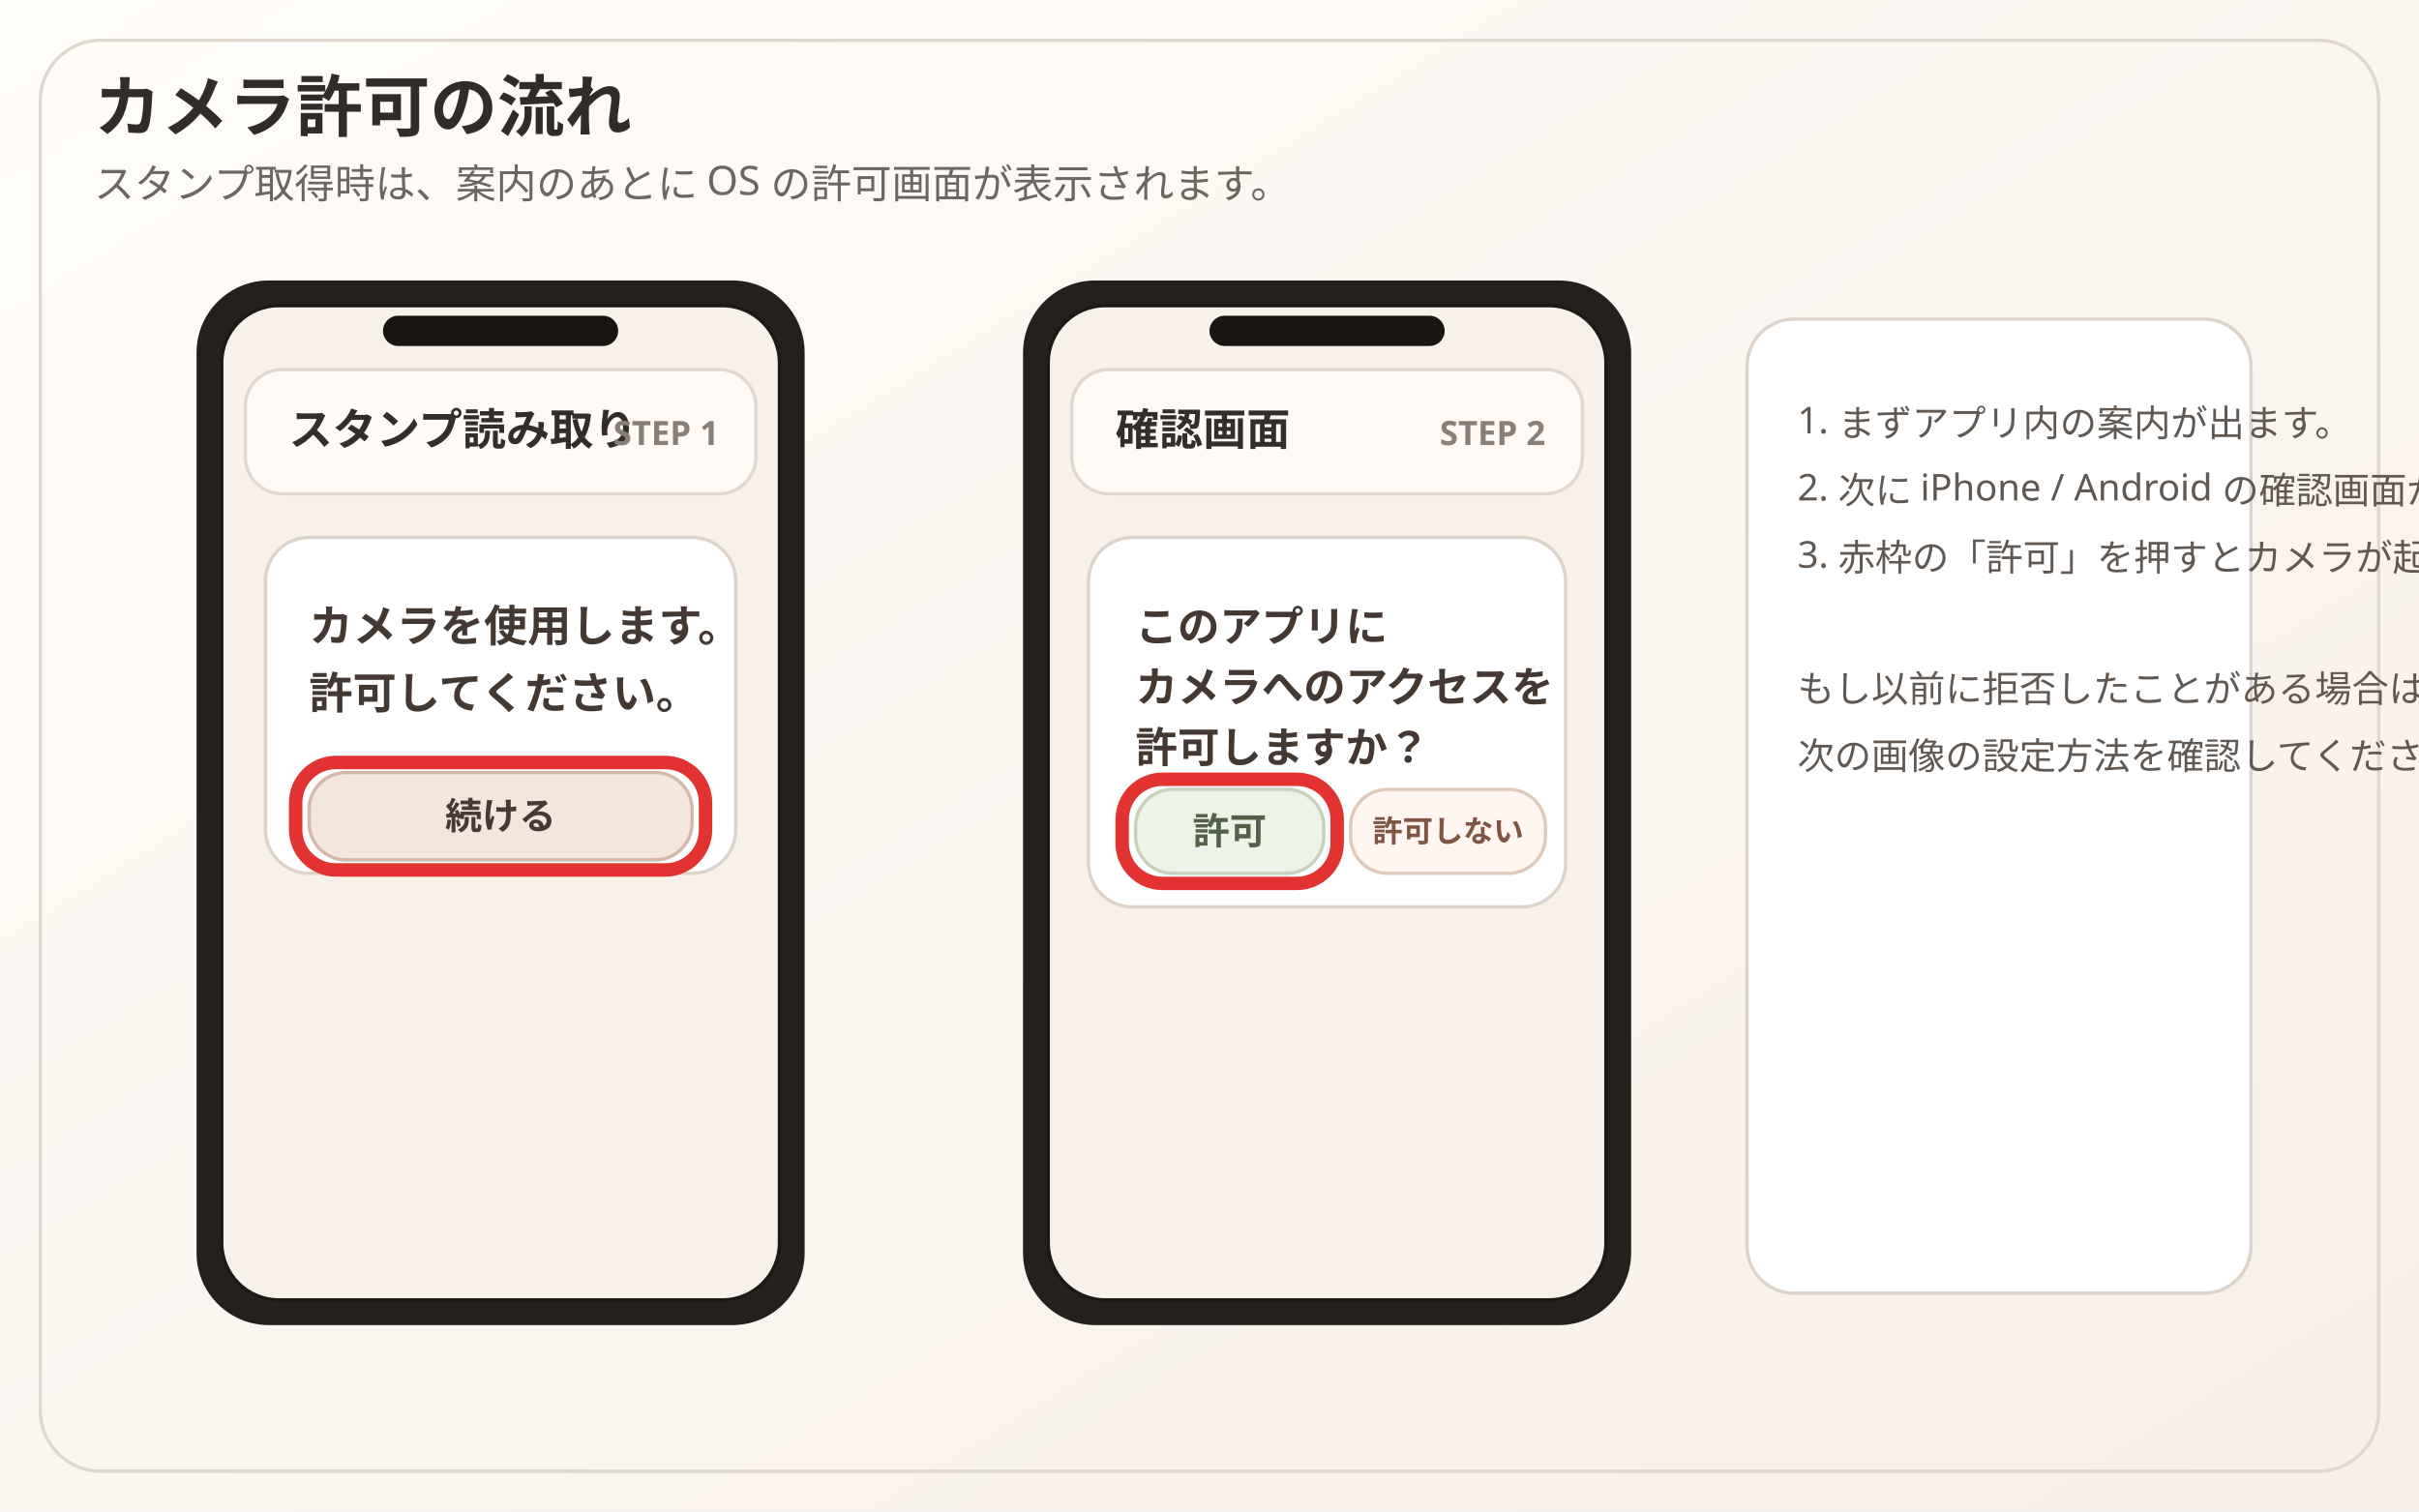
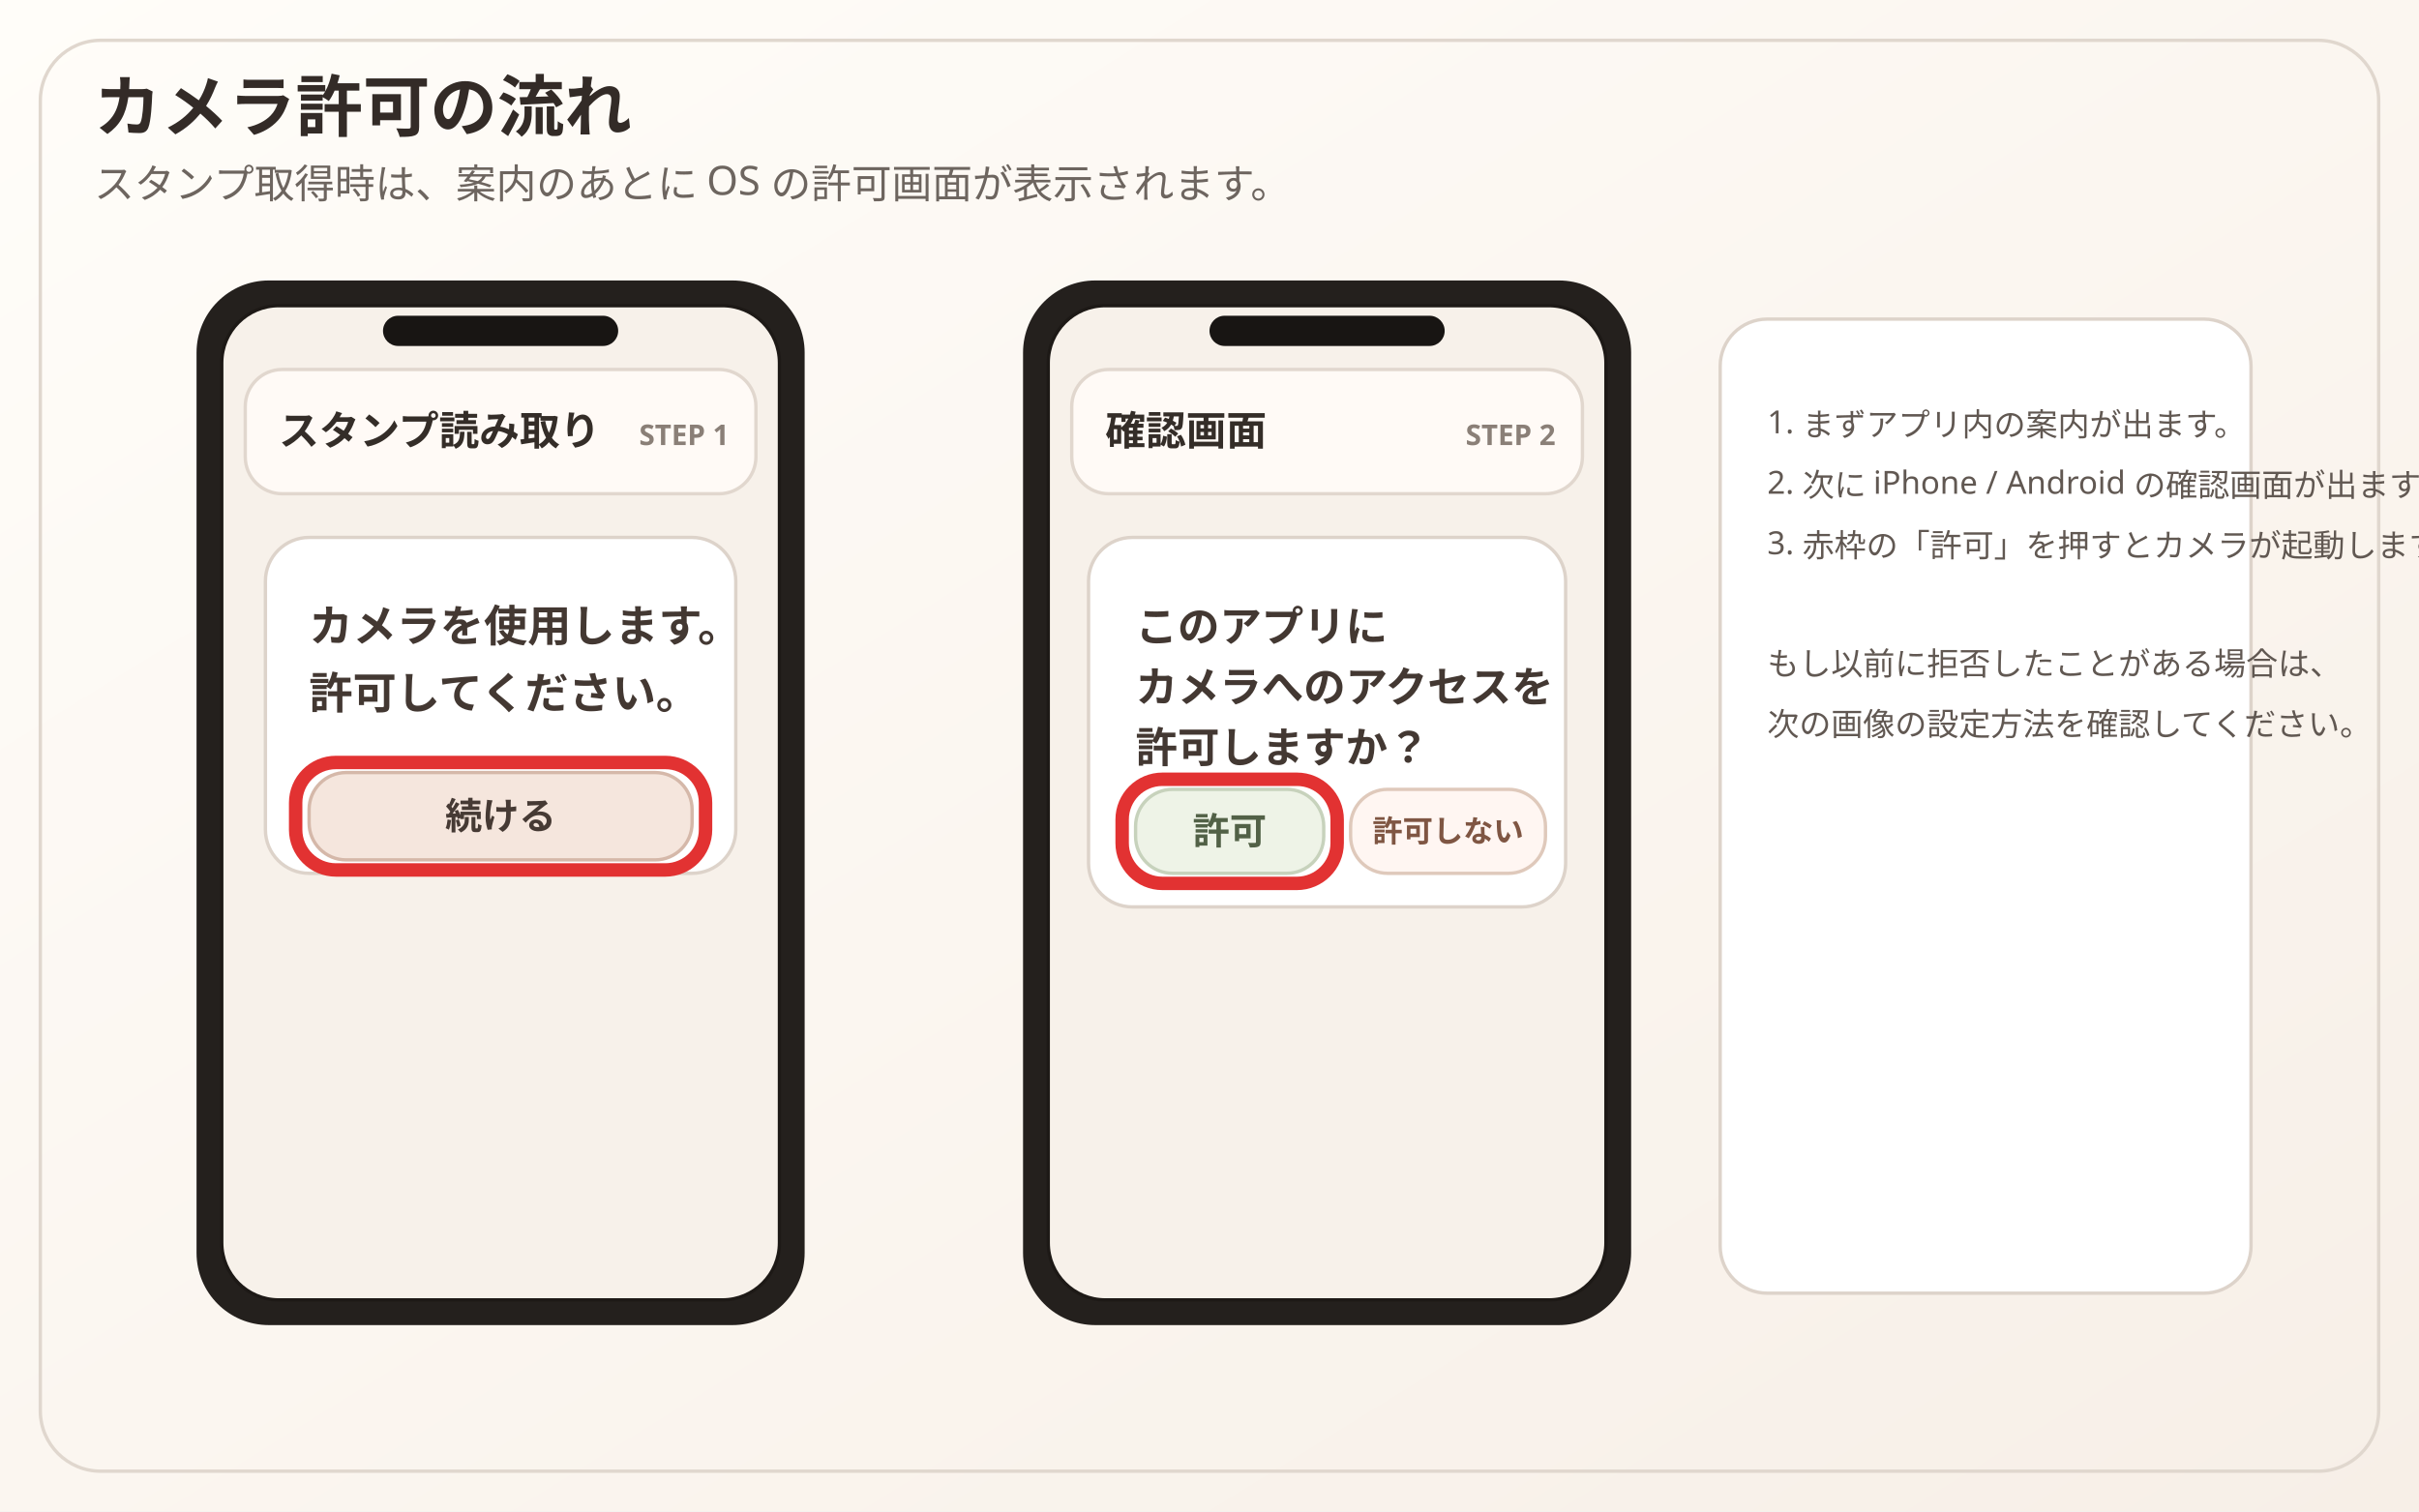
<svg xmlns="http://www.w3.org/2000/svg" width="1440" height="900" viewBox="0 0 1440 900">
  <defs>
    <linearGradient id="bg" x1="0" y1="0" x2="1" y2="1">
      <stop offset="0%" stop-color="#fffdf9" />
      <stop offset="100%" stop-color="#f7efe7" />
    </linearGradient>
  </defs>
  <rect width="1440" height="900" fill="url(#bg)" />
  <rect x="24" y="24" width="1392" height="852" rx="36" fill="none" stroke="#e0d7ce" stroke-width="2" />
  <text x="56" y="78" font-family="Hiragino Sans, Yu Gothic, sans-serif" font-size="40" font-weight="800" fill="#332b27" text-anchor="start">カメラ許可の流れ</text>
  <text x="56" y="118" font-family="Hiragino Sans, Yu Gothic, sans-serif" font-size="24" font-weight="500" fill="#6d655f" text-anchor="start">スタンプ取得時は、案内のあとに OS の許可画面が表示されます。</text>
  <rect x="118" y="168" width="360" height="620" rx="42" fill="#24201d" stroke="#24201d" stroke-width="2" />
  <rect x="132" y="182" width="332" height="592" rx="34" fill="#f7f1ea" stroke="#1d1916" stroke-width="2" />
  <rect x="228" y="188" width="140" height="18" rx="9" fill="#181513" stroke="#181513" stroke-width="0" />
  <rect x="146" y="220" width="304" height="74" rx="22" fill="#fffaf6" stroke="#e1d7ce" stroke-width="2" />
-   <text x="172" y="265" font-family="Hiragino Sans, Yu Gothic, sans-serif" font-size="26" font-weight="700" fill="#342d28" text-anchor="start">スタンプ読み取り</text>
-   <text x="428" y="265" font-family="Hiragino Sans, Yu Gothic, sans-serif" font-size="20" font-weight="600" fill="#8a7f77" text-anchor="end">STEP 1</text>
+   <text x="166" y="265" font-family="Hiragino Sans, Yu Gothic, sans-serif" font-size="24" font-weight="700" fill="#342d28" text-anchor="start">スタンプ読み取り</text>
+   <text x="434" y="265" font-family="Hiragino Sans, Yu Gothic, sans-serif" font-size="17" font-weight="600" fill="#8a7f77" text-anchor="end">STEP 1</text>
  <rect x="158" y="320" width="280" height="200" rx="26" fill="#fff" stroke="#ddd3ca" stroke-width="2" />
  <text x="184" y="382" font-family="Hiragino Sans, Yu Gothic, sans-serif" font-size="26" font-weight="700" fill="#433832" text-anchor="start">カメラを使用します。</text>
  <text x="184" y="422" font-family="Hiragino Sans, Yu Gothic, sans-serif" font-size="26" font-weight="700" fill="#433832" text-anchor="start">許可してください。</text>
  <rect x="184" y="460" width="228" height="52" rx="22" fill="#f5e6dd" stroke="#d5b8a9" stroke-width="2" />
  <text x="298.0" y="493.7" font-family="Hiragino Sans, Yu Gothic, sans-serif" font-size="22" font-weight="700" fill="#463a34" text-anchor="middle">続ける</text>
  <rect x="176" y="454" width="244" height="64" rx="24" fill="none" stroke="#e23232" stroke-width="8" />
  <rect x="610" y="168" width="360" height="620" rx="42" fill="#24201d" stroke="#24201d" stroke-width="2" />
  <rect x="624" y="182" width="332" height="592" rx="34" fill="#f7f1ea" stroke="#1d1916" stroke-width="2" />
  <rect x="720" y="188" width="140" height="18" rx="9" fill="#181513" stroke="#181513" stroke-width="0" />
  <rect x="638" y="220" width="304" height="74" rx="22" fill="#fffaf6" stroke="#e1d7ce" stroke-width="2" />
-   <text x="664" y="265" font-family="Hiragino Sans, Yu Gothic, sans-serif" font-size="26" font-weight="700" fill="#342d28" text-anchor="start">確認画面</text>
-   <text x="920" y="265" font-family="Hiragino Sans, Yu Gothic, sans-serif" font-size="20" font-weight="600" fill="#8a7f77" text-anchor="end">STEP 2</text>
+   <text x="658" y="265" font-family="Hiragino Sans, Yu Gothic, sans-serif" font-size="24" font-weight="700" fill="#342d28" text-anchor="start">確認画面</text>
+   <text x="926" y="265" font-family="Hiragino Sans, Yu Gothic, sans-serif" font-size="17" font-weight="600" fill="#8a7f77" text-anchor="end">STEP 2</text>
  <rect x="648" y="320" width="284" height="220" rx="26" fill="#ffffff" stroke="#ddd3ca" stroke-width="2" />
  <text x="676" y="382" font-family="Hiragino Sans, Yu Gothic, sans-serif" font-size="25" font-weight="700" fill="#433832" text-anchor="start">このアプリに</text>
  <text x="676" y="418" font-family="Hiragino Sans, Yu Gothic, sans-serif" font-size="25" font-weight="700" fill="#433832" text-anchor="start">カメラへのアクセスを</text>
  <text x="676" y="454" font-family="Hiragino Sans, Yu Gothic, sans-serif" font-size="25" font-weight="700" fill="#433832" text-anchor="start">許可しますか？</text>
  <rect x="676" y="470" width="112" height="50" rx="22" fill="#eef3e7" stroke="#c7d2bc" stroke-width="2" />
  <text x="732.0" y="502.7" font-family="Hiragino Sans, Yu Gothic, sans-serif" font-size="22" font-weight="700" fill="#526147" text-anchor="middle">許可</text>
  <rect x="804" y="470" width="116" height="50" rx="22" fill="#fff6f2" stroke="#dfc9bb" stroke-width="2" />
  <text x="862.0" y="501.3" font-family="Hiragino Sans, Yu Gothic, sans-serif" font-size="18" font-weight="700" fill="#7f5643" text-anchor="middle">許可しない</text>
  <rect x="668" y="464" width="128" height="62" rx="24" fill="none" stroke="#e23232" stroke-width="8" />
-   <rect x="1040" y="190" width="300" height="580" rx="28" fill="#fff" stroke="#ddd3ca" stroke-width="2" />
-   <text x="1070" y="258" font-family="Hiragino Sans, Yu Gothic, sans-serif" font-size="22" font-weight="500" fill="#615852" text-anchor="start">1. まずアプリ内の案内が出ます。</text>
-   <text x="1070" y="298" font-family="Hiragino Sans, Yu Gothic, sans-serif" font-size="22" font-weight="500" fill="#615852" text-anchor="start">2. 次に iPhone / Android の確認画面が出ます。</text>
-   <text x="1070" y="338" font-family="Hiragino Sans, Yu Gothic, sans-serif" font-size="22" font-weight="500" fill="#615852" text-anchor="start">3. 赤枠の「許可」を押すとカメラが起動します。</text>
-   <text x="1070" y="378" font-family="Hiragino Sans, Yu Gothic, sans-serif" font-size="22" font-weight="500" fill="#615852" text-anchor="start" />
-   <text x="1070" y="418" font-family="Hiragino Sans, Yu Gothic, sans-serif" font-size="22" font-weight="500" fill="#615852" text-anchor="start">もし以前に拒否したことがある場合は、</text>
-   <text x="1070" y="458" font-family="Hiragino Sans, Yu Gothic, sans-serif" font-size="22" font-weight="500" fill="#615852" text-anchor="start">次の画像の設定方法を確認してください。</text>
+   <rect x="1024" y="190" width="316" height="580" rx="28" fill="#fff" stroke="#ddd3ca" stroke-width="2" />
+   <text x="1052" y="258" font-family="Hiragino Sans, Yu Gothic, sans-serif" font-size="19" font-weight="500" fill="#615852" text-anchor="start">1. まずアプリ内の案内が出ます。</text>
+   <text x="1052" y="294" font-family="Hiragino Sans, Yu Gothic, sans-serif" font-size="19" font-weight="500" fill="#615852" text-anchor="start">2. 次に iPhone / Android の確認画面が出ます。</text>
+   <text x="1052" y="330" font-family="Hiragino Sans, Yu Gothic, sans-serif" font-size="19" font-weight="500" fill="#615852" text-anchor="start">3. 赤枠の「許可」を押すとカメラが起動します。</text>
+   <text x="1052" y="366" font-family="Hiragino Sans, Yu Gothic, sans-serif" font-size="19" font-weight="500" fill="#615852" text-anchor="start" />
+   <text x="1052" y="402" font-family="Hiragino Sans, Yu Gothic, sans-serif" font-size="19" font-weight="500" fill="#615852" text-anchor="start">もし以前に拒否したことがある場合は、</text>
+   <text x="1052" y="438" font-family="Hiragino Sans, Yu Gothic, sans-serif" font-size="19" font-weight="500" fill="#615852" text-anchor="start">次の画像の設定方法を確認してください。</text>
</svg>
